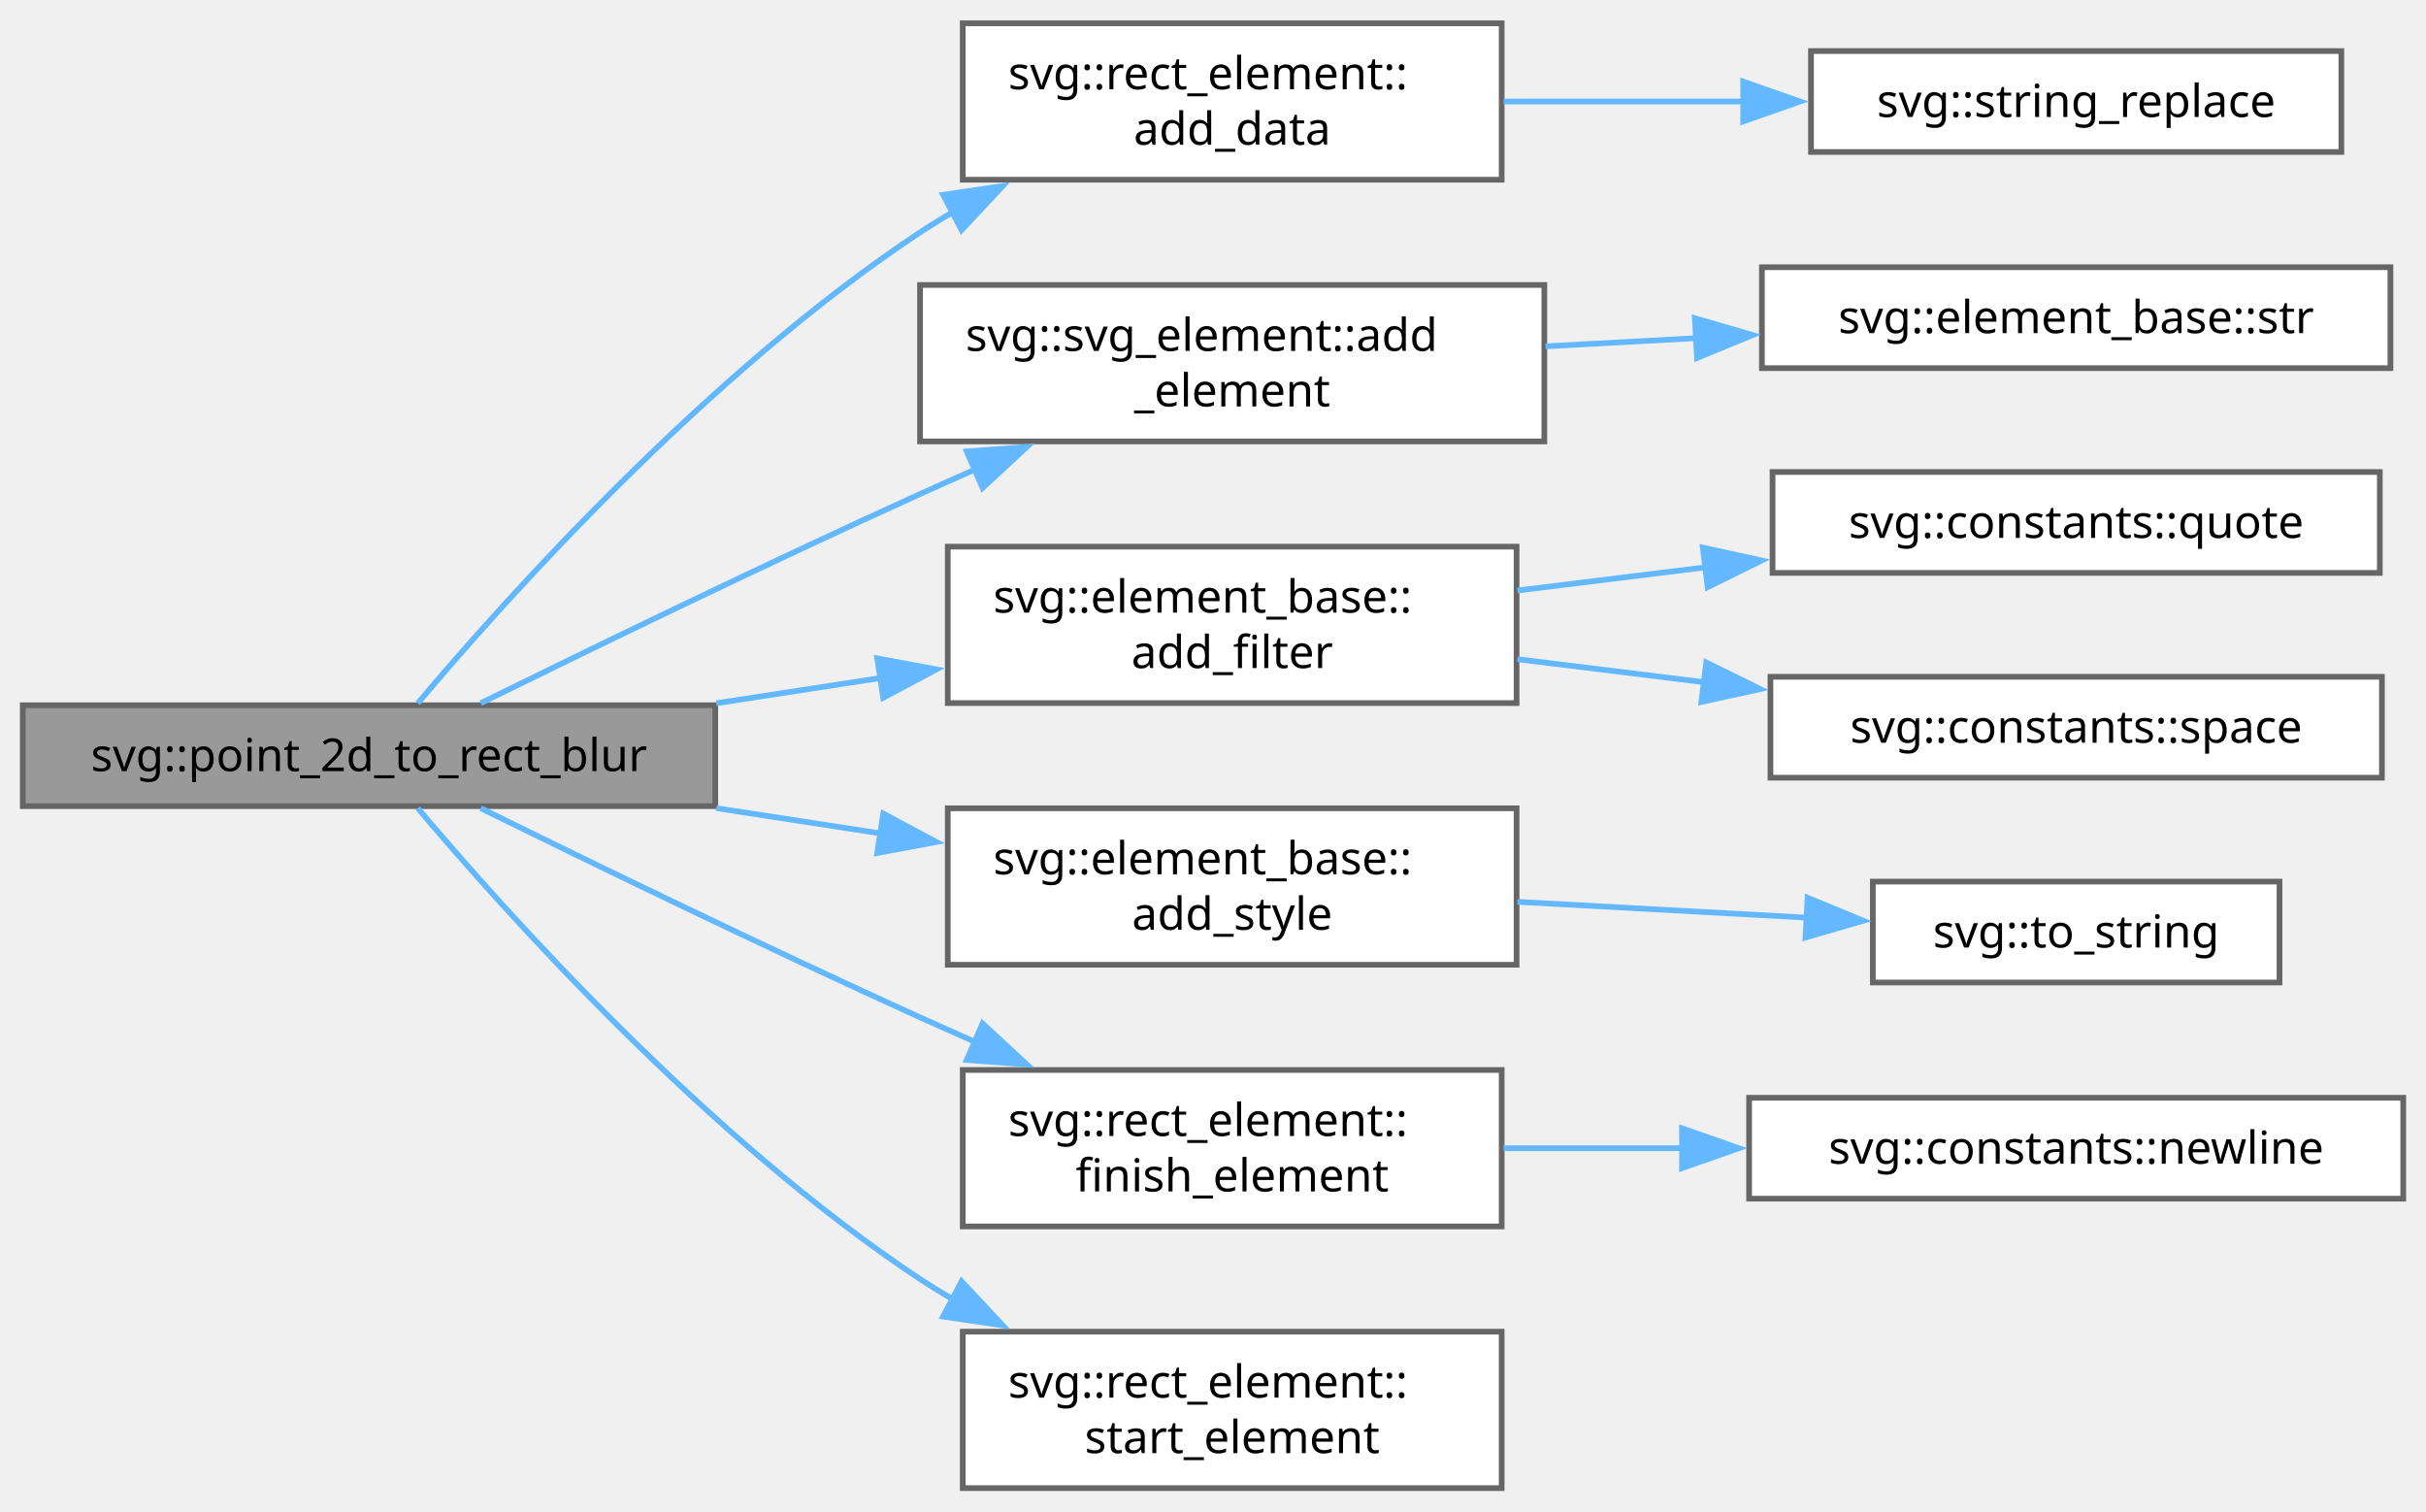
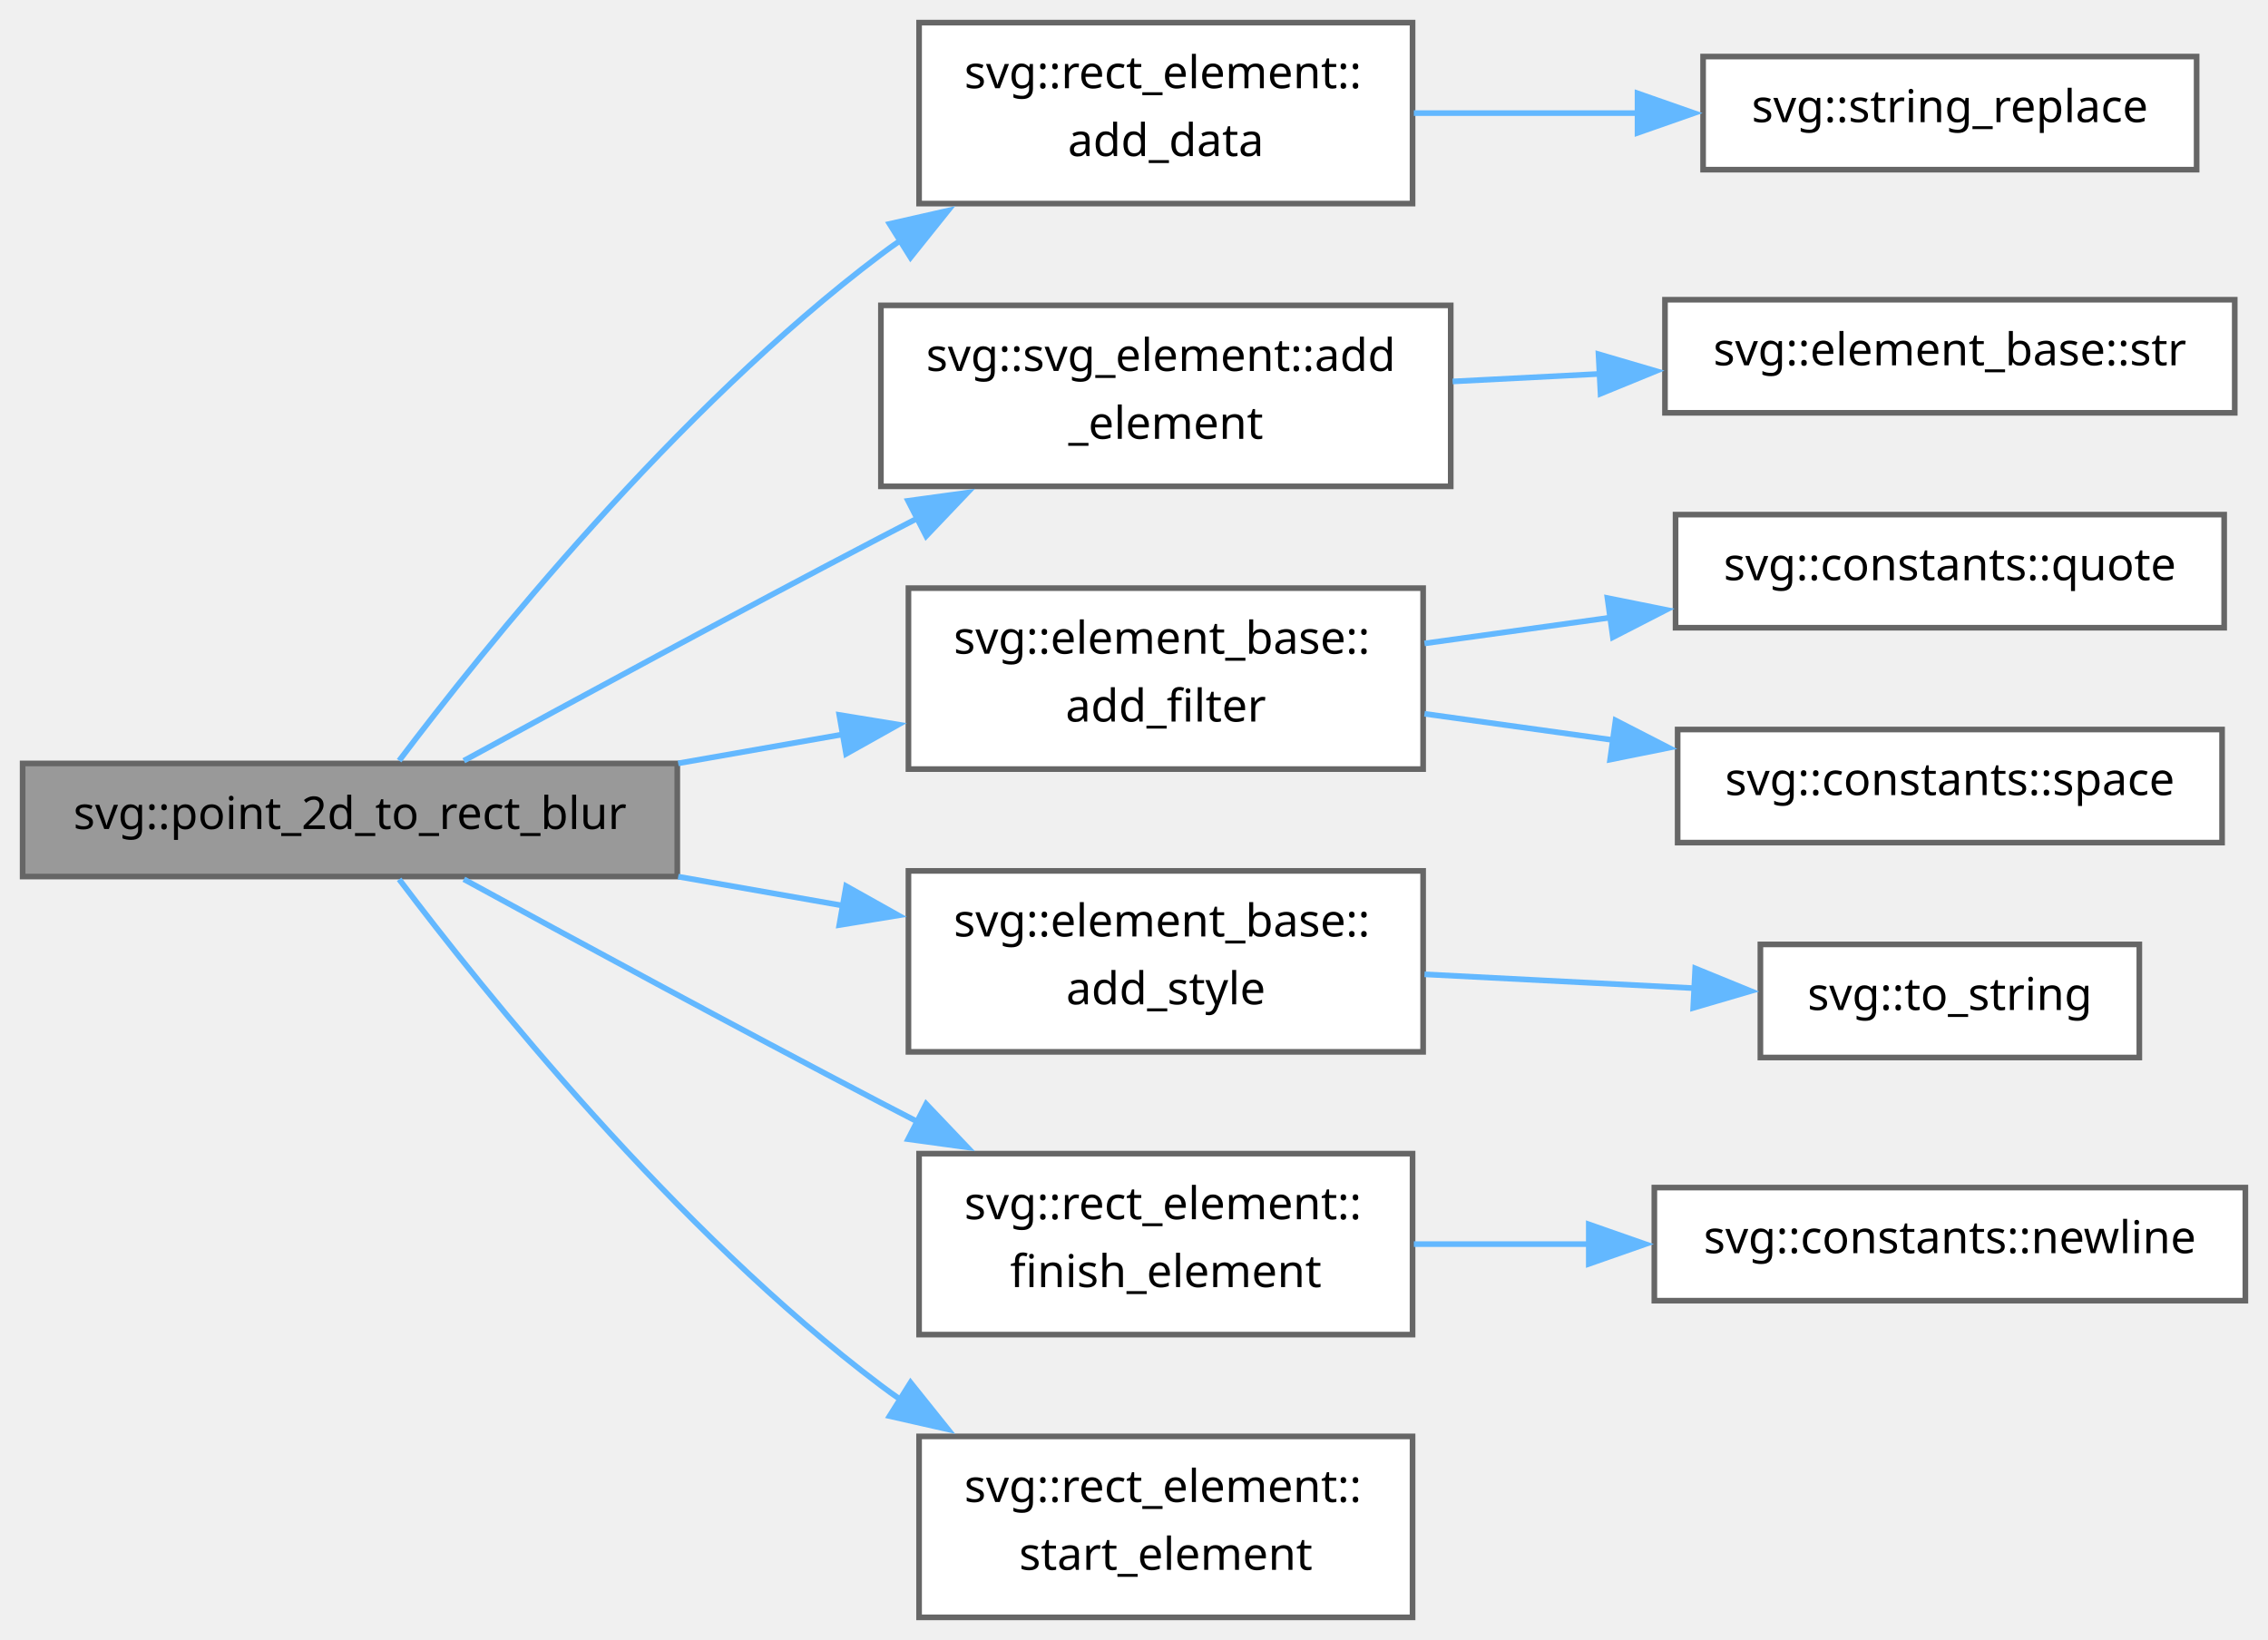
- <svg xmlns="http://www.w3.org/2000/svg" xmlns:xlink="http://www.w3.org/1999/xlink" width="427pt" height="266pt" viewBox="0.00 0.00 426.50 265.50">
-   <g id="graph0" class="graph" transform="scale(1 1) rotate(0) translate(4 261.5)">
+ <svg xmlns="http://www.w3.org/2000/svg" xmlns:xlink="http://www.w3.org/1999/xlink" width="401pt" height="290pt" viewBox="0.00 0.00 401.00 290.00">
+   <g id="graph0" class="graph" transform="scale(1 1) rotate(0) translate(4 286)">
    <g id="Node000001" class="node">
      <g id="a_Node000001">
        <a xlink:title="Point to rectangle blur.">
-           <polygon fill="#999999" stroke="#666666" points="121.75,-137.62 0,-137.62 0,-119.88 121.75,-119.88 121.75,-137.62" />
-           <text text-anchor="middle" x="60.88" y="-126.03" font-family="SourceSans" font-size="8.00">svg::point_2d_to_rect_blur</text>
+           <polygon fill="#999999" stroke="#666666" points="115.75,-151 0,-151 0,-131 115.75,-131 115.75,-151" />
+           <text text-anchor="middle" x="57.88" y="-139.4" font-family="SourceSans" font-size="8.00">svg::point_2d_to_rect_blur</text>
        </a>
      </g>
    </g>
    <g id="Node000002" class="node">
      <g id="a_Node000002">
        <a xlink:href="group__elements.html#a1dd6663d882fb5dd14a47462a77f351b" target="_top" xlink:title="Either serialize immediately (as below), or create data structure that adds data to data_vec and then...">
-           <polygon fill="white" stroke="#666666" points="260,-257.5 165.25,-257.5 165.25,-230 260,-230 260,-257.5" />
-           <text text-anchor="start" x="173.25" y="-245.9" font-family="SourceSans" font-size="8.00">svg::rect_element::</text>
-           <text text-anchor="middle" x="212.62" y="-236.15" font-family="SourceSans" font-size="8.00">add_data</text>
+           <polygon fill="white" stroke="#666666" points="245.75,-282 158.5,-282 158.5,-250 245.75,-250 245.75,-282" />
+           <text text-anchor="start" x="166.5" y="-270.4" font-family="SourceSans" font-size="8.00">svg::rect_element::</text>
+           <text text-anchor="middle" x="202.12" y="-258.4" font-family="SourceSans" font-size="8.00">add_data</text>
        </a>
      </g>
    </g>
    <g id="edge1_Node000001_Node000002" class="edge">
      <g id="a_edge1_Node000001_Node000002">
        <a xlink:title=" ">
-           <path fill="none" stroke="#63b8ff" d="M69.45,-137.98C84.61,-155.96 120.42,-196.07 157.75,-220.75 159.6,-221.97 161.52,-223.15 163.49,-224.28" />
-           <polygon fill="#63b8ff" stroke="#63b8ff" points="161.8,-227.35 172.28,-228.89 165.05,-221.15 161.8,-227.35" />
+           <path fill="none" stroke="#63b8ff" d="M66.57,-151.49C81.34,-171.07 115.41,-213.63 151.75,-241 152.89,-241.86 154.07,-242.71 155.28,-243.54" />
+           <polygon fill="#63b8ff" stroke="#63b8ff" points="153.28,-246.41 163.61,-248.75 156.99,-240.48 153.28,-246.41" />
        </a>
      </g>
    </g>
    <g id="Node000004" class="node">
      <g id="a_Node000004">
        <a xlink:href="group__elements.html#aaa5f1a136f2b5c61d647a47ec53fe31d" target="_top" xlink:title=" ">
-           <polygon fill="white" stroke="#666666" points="267.5,-211.5 157.75,-211.5 157.75,-184 267.5,-184 267.5,-211.5" />
-           <text text-anchor="start" x="165.75" y="-199.9" font-family="SourceSans" font-size="8.00">svg::svg_element::add</text>
-           <text text-anchor="middle" x="212.62" y="-190.15" font-family="SourceSans" font-size="8.00">_element</text>
+           <polygon fill="white" stroke="#666666" points="252.5,-232 151.75,-232 151.75,-200 252.5,-200 252.5,-232" />
+           <text text-anchor="start" x="159.75" y="-220.4" font-family="SourceSans" font-size="8.00">svg::svg_element::add</text>
+           <text text-anchor="middle" x="202.12" y="-208.4" font-family="SourceSans" font-size="8.00">_element</text>
        </a>
      </g>
    </g>
    <g id="edge3_Node000001_Node000004" class="edge">
      <g id="a_edge3_Node000001_Node000004">
        <a xlink:title=" ">
-           <path fill="none" stroke="#63b8ff" d="M80.5,-137.98C99.74,-147.45 130.68,-162.48 157.75,-174.75 160.89,-176.17 164.14,-177.62 167.43,-179.07" />
-           <polygon fill="#63b8ff" stroke="#63b8ff" points="165.95,-182.24 176.51,-183.02 168.74,-175.82 165.95,-182.24" />
+           <path fill="none" stroke="#63b8ff" d="M78.01,-151.48C96.74,-161.7 126.1,-177.61 151.75,-191 153.85,-192.09 156,-193.21 158.17,-194.33" />
+           <polygon fill="#63b8ff" stroke="#63b8ff" points="156.56,-197.44 167.05,-198.88 159.75,-191.21 156.56,-197.44" />
        </a>
      </g>
    </g>
    <g id="Node000006" class="node">
      <g id="a_Node000006">
        <a xlink:href="group__elements.html#a1b22cfab9437b40c8b877ffe5472ff02" target="_top" xlink:title=" ">
-           <polygon fill="white" stroke="#666666" points="262.62,-165.5 162.62,-165.5 162.62,-138 262.62,-138 262.62,-165.5" />
-           <text text-anchor="start" x="170.62" y="-153.9" font-family="SourceSans" font-size="8.00">svg::element_base::</text>
-           <text text-anchor="middle" x="212.62" y="-144.15" font-family="SourceSans" font-size="8.00">add_filter</text>
+           <polygon fill="white" stroke="#666666" points="247.62,-182 156.62,-182 156.62,-150 247.62,-150 247.62,-182" />
+           <text text-anchor="start" x="164.62" y="-170.4" font-family="SourceSans" font-size="8.00">svg::element_base::</text>
+           <text text-anchor="middle" x="202.12" y="-158.4" font-family="SourceSans" font-size="8.00">add_filter</text>
        </a>
      </g>
    </g>
    <g id="edge5_Node000001_Node000006" class="edge">
      <g id="a_edge5_Node000001_Node000006">
        <a xlink:title=" ">
-           <path fill="none" stroke="#63b8ff" d="M121.92,-137.97C131.51,-139.45 141.44,-140.97 151.05,-142.45" />
-           <polygon fill="#63b8ff" stroke="#63b8ff" points="150.22,-145.86 160.63,-143.92 151.28,-138.94 150.22,-145.86" />
+           <path fill="none" stroke="#63b8ff" d="M115.91,-151.02C125.58,-152.72 135.61,-154.49 145.25,-156.18" />
+           <polygon fill="#63b8ff" stroke="#63b8ff" points="144.39,-159.58 154.84,-157.87 145.6,-152.69 144.39,-159.58" />
        </a>
      </g>
    </g>
    <g id="Node000009" class="node">
      <g id="a_Node000009">
        <a xlink:href="group__elements.html#a238b38ca99a1cf6c2baf80c8e4338d99" target="_top" xlink:title=" ">
-           <polygon fill="white" stroke="#666666" points="262.62,-119.5 162.62,-119.5 162.62,-92 262.62,-92 262.62,-119.5" />
-           <text text-anchor="start" x="170.62" y="-107.9" font-family="SourceSans" font-size="8.00">svg::element_base::</text>
-           <text text-anchor="middle" x="212.62" y="-98.15" font-family="SourceSans" font-size="8.00">add_style</text>
+           <polygon fill="white" stroke="#666666" points="247.62,-132 156.62,-132 156.62,-100 247.62,-100 247.62,-132" />
+           <text text-anchor="start" x="164.62" y="-120.4" font-family="SourceSans" font-size="8.00">svg::element_base::</text>
+           <text text-anchor="middle" x="202.12" y="-108.4" font-family="SourceSans" font-size="8.00">add_style</text>
        </a>
      </g>
    </g>
    <g id="edge8_Node000001_Node000009" class="edge">
      <g id="a_edge8_Node000001_Node000009">
        <a xlink:title=" ">
-           <path fill="none" stroke="#63b8ff" d="M121.92,-119.53C131.51,-118.05 141.44,-116.53 151.05,-115.05" />
-           <polygon fill="#63b8ff" stroke="#63b8ff" points="151.28,-118.56 160.63,-113.58 150.22,-111.64 151.28,-118.56" />
+           <path fill="none" stroke="#63b8ff" d="M115.91,-130.98C125.58,-129.28 135.61,-127.51 145.25,-125.82" />
+           <polygon fill="#63b8ff" stroke="#63b8ff" points="145.6,-129.31 154.84,-124.13 144.39,-122.42 145.6,-129.31" />
        </a>
      </g>
    </g>
    <g id="Node000011" class="node">
      <g id="a_Node000011">
        <a xlink:href="group__elements.html#gad01750ac554c6bd6871a930c90e17a04" target="_top" xlink:title=" ">
-           <polygon fill="white" stroke="#666666" points="260,-73.5 165.25,-73.5 165.25,-46 260,-46 260,-73.5" />
-           <text text-anchor="start" x="173.25" y="-61.9" font-family="SourceSans" font-size="8.00">svg::rect_element::</text>
-           <text text-anchor="middle" x="212.62" y="-52.15" font-family="SourceSans" font-size="8.00">finish_element</text>
+           <polygon fill="white" stroke="#666666" points="245.75,-82 158.5,-82 158.5,-50 245.75,-50 245.75,-82" />
+           <text text-anchor="start" x="166.5" y="-70.4" font-family="SourceSans" font-size="8.00">svg::rect_element::</text>
+           <text text-anchor="middle" x="202.12" y="-58.4" font-family="SourceSans" font-size="8.00">finish_element</text>
        </a>
      </g>
    </g>
    <g id="edge10_Node000001_Node000011" class="edge">
      <g id="a_edge10_Node000001_Node000011">
        <a xlink:title=" ">
-           <path fill="none" stroke="#63b8ff" d="M80.5,-119.52C99.74,-110.05 130.68,-95.02 157.75,-82.75 160.89,-81.33 164.14,-79.88 167.43,-78.43" />
-           <polygon fill="#63b8ff" stroke="#63b8ff" points="168.74,-81.68 176.51,-74.48 165.95,-75.26 168.74,-81.68" />
+           <path fill="none" stroke="#63b8ff" d="M78.01,-130.52C96.74,-120.3 126.1,-104.39 151.75,-91 153.85,-89.91 156,-88.79 158.17,-87.67" />
+           <polygon fill="#63b8ff" stroke="#63b8ff" points="159.75,-90.79 167.05,-83.12 156.56,-84.56 159.75,-90.79" />
        </a>
      </g>
    </g>
    <g id="Node000013" class="node">
      <g id="a_Node000013">
        <a xlink:href="group__elements.html#a1e0ed5e9dfe1244317a87d7e6774348b" target="_top" xlink:title=" ">
-           <polygon fill="white" stroke="#666666" points="260,-27.5 165.25,-27.5 165.25,0 260,0 260,-27.5" />
-           <text text-anchor="start" x="173.25" y="-15.9" font-family="SourceSans" font-size="8.00">svg::rect_element::</text>
-           <text text-anchor="middle" x="212.62" y="-6.15" font-family="SourceSans" font-size="8.00">start_element</text>
+           <polygon fill="white" stroke="#666666" points="245.75,-32 158.5,-32 158.5,0 245.75,0 245.75,-32" />
+           <text text-anchor="start" x="166.5" y="-20.4" font-family="SourceSans" font-size="8.00">svg::rect_element::</text>
+           <text text-anchor="middle" x="202.12" y="-8.4" font-family="SourceSans" font-size="8.00">start_element</text>
        </a>
      </g>
    </g>
    <g id="edge12_Node000001_Node000013" class="edge">
      <g id="a_edge12_Node000001_Node000013">
        <a xlink:title=" ">
-           <path fill="none" stroke="#63b8ff" d="M69.45,-119.52C84.61,-101.54 120.42,-61.43 157.75,-36.75 159.6,-35.53 161.52,-34.35 163.49,-33.22" />
-           <polygon fill="#63b8ff" stroke="#63b8ff" points="165.05,-36.35 172.28,-28.61 161.8,-30.15 165.05,-36.35" />
+           <path fill="none" stroke="#63b8ff" d="M66.57,-130.51C81.34,-110.93 115.41,-68.37 151.75,-41 152.89,-40.14 154.07,-39.29 155.28,-38.46" />
+           <polygon fill="#63b8ff" stroke="#63b8ff" points="156.99,-41.52 163.61,-33.25 153.28,-35.59 156.99,-41.52" />
        </a>
      </g>
    </g>
    <g id="Node000003" class="node">
      <g id="a_Node000003">
        <a xlink:href="namespacesvg.html#a48ac748e89e22789d1772326a98dd7b6" target="_top" xlink:title=" ">
-           <polygon fill="white" stroke="#666666" points="407.62,-252.62 314.38,-252.62 314.38,-234.88 407.62,-234.88 407.62,-252.62" />
-           <text text-anchor="middle" x="361" y="-241.03" font-family="SourceSans" font-size="8.00">svg::string_replace</text>
+           <polygon fill="white" stroke="#666666" points="384.38,-276 297.12,-276 297.12,-256 384.38,-256 384.38,-276" />
+           <text text-anchor="middle" x="340.75" y="-264.4" font-family="SourceSans" font-size="8.00">svg::string_replace</text>
        </a>
      </g>
    </g>
    <g id="edge2_Node000002_Node000003" class="edge">
      <g id="a_edge2_Node000002_Node000003">
        <a xlink:title=" ">
-           <path fill="none" stroke="#63b8ff" d="M260.34,-243.75C273.74,-243.75 288.51,-243.75 302.48,-243.75" />
-           <polygon fill="#63b8ff" stroke="#63b8ff" points="302.46,-247.25 312.46,-243.75 302.46,-240.25 302.46,-247.25" />
+           <path fill="none" stroke="#63b8ff" d="M245.98,-266C258.57,-266 272.5,-266 285.7,-266" />
+           <polygon fill="#63b8ff" stroke="#63b8ff" points="285.53,-269.5 295.53,-266 285.53,-262.5 285.53,-269.5" />
        </a>
      </g>
    </g>
    <g id="Node000005" class="node">
      <g id="a_Node000005">
        <a xlink:href="group__elements.html#ad893ef9c13a15464c96d8a85c08af30f" target="_top" xlink:title=" ">
-           <polygon fill="white" stroke="#666666" points="416.25,-214.62 305.75,-214.62 305.75,-196.88 416.25,-196.88 416.25,-214.62" />
-           <text text-anchor="middle" x="361" y="-203.03" font-family="SourceSans" font-size="8.00">svg::element_base::str</text>
+           <polygon fill="white" stroke="#666666" points="391.12,-233 290.38,-233 290.38,-213 391.12,-213 391.12,-233" />
+           <text text-anchor="middle" x="340.75" y="-221.4" font-family="SourceSans" font-size="8.00">svg::element_base::str</text>
        </a>
      </g>
    </g>
    <g id="edge4_Node000004_Node000005" class="edge">
      <g id="a_edge4_Node000004_Node000005">
        <a xlink:title=" ">
-           <path fill="none" stroke="#63b8ff" d="M267.71,-200.71C276.32,-201.18 285.31,-201.67 294.15,-202.15" />
-           <polygon fill="#63b8ff" stroke="#63b8ff" points="293.96,-205.65 304.13,-202.7 294.34,-198.66 293.96,-205.65" />
+           <path fill="none" stroke="#63b8ff" d="M252.84,-218.55C261.32,-218.98 270.23,-219.44 278.96,-219.89" />
+           <polygon fill="#63b8ff" stroke="#63b8ff" points="278.63,-223.37 288.79,-220.39 278.99,-216.38 278.63,-223.37" />
        </a>
      </g>
    </g>
    <g id="Node000007" class="node">
      <g id="a_Node000007">
        <a xlink:href="namespacesvg_1_1constants.html#a3972655f1dfdc090ec2592d1fb37e87c" target="_top" xlink:title=" ">
-           <polygon fill="white" stroke="#666666" points="414.38,-178.62 307.62,-178.62 307.62,-160.88 414.38,-160.88 414.38,-178.62" />
-           <text text-anchor="middle" x="361" y="-167.03" font-family="SourceSans" font-size="8.00">svg::constants::quote</text>
+           <polygon fill="white" stroke="#666666" points="389.25,-195 292.25,-195 292.25,-175 389.25,-175 389.25,-195" />
+           <text text-anchor="middle" x="340.75" y="-183.4" font-family="SourceSans" font-size="8.00">svg::constants::quote</text>
        </a>
      </g>
    </g>
    <g id="edge6_Node000006_Node000007" class="edge">
      <g id="a_edge6_Node000006_Node000007">
        <a xlink:title=" ">
-           <path fill="none" stroke="#63b8ff" d="M262.77,-157.79C273.38,-159.1 284.73,-160.49 295.81,-161.86" />
-           <polygon fill="#63b8ff" stroke="#63b8ff" points="295.36,-165.33 305.71,-163.07 296.22,-158.38 295.36,-165.33" />
+           <path fill="none" stroke="#63b8ff" d="M247.86,-172.22C258.37,-173.68 269.73,-175.26 280.77,-176.8" />
+           <polygon fill="#63b8ff" stroke="#63b8ff" points="280.21,-180.25 290.59,-178.16 281.17,-173.32 280.21,-180.25" />
        </a>
      </g>
    </g>
    <g id="Node000008" class="node">
      <g id="a_Node000008">
        <a xlink:href="namespacesvg_1_1constants.html#ac460bc8db60d85c3ae1cf8b1a903405e" target="_top" xlink:title="Formatting character constants.">
-           <polygon fill="white" stroke="#666666" points="414.75,-142.62 307.25,-142.62 307.25,-124.88 414.75,-124.88 414.75,-142.62" />
-           <text text-anchor="middle" x="361" y="-131.03" font-family="SourceSans" font-size="8.00">svg::constants::space</text>
+           <polygon fill="white" stroke="#666666" points="388.88,-157 292.62,-157 292.62,-137 388.88,-137 388.88,-157" />
+           <text text-anchor="middle" x="340.75" y="-145.4" font-family="SourceSans" font-size="8.00">svg::constants::space</text>
        </a>
      </g>
    </g>
    <g id="edge7_Node000006_Node000008" class="edge">
      <g id="a_edge7_Node000006_Node000008">
        <a xlink:title=" ">
-           <path fill="none" stroke="#63b8ff" d="M262.77,-145.71C273.31,-144.41 284.6,-143.02 295.62,-141.67" />
-           <polygon fill="#63b8ff" stroke="#63b8ff" points="295.96,-145.15 305.46,-140.46 295.11,-138.2 295.96,-145.15" />
+           <path fill="none" stroke="#63b8ff" d="M247.86,-159.78C258.6,-158.29 270.23,-156.67 281.48,-155.1" />
+           <polygon fill="#63b8ff" stroke="#63b8ff" points="281.64,-158.61 291.06,-153.77 280.68,-151.68 281.64,-158.61" />
        </a>
      </g>
    </g>
    <g id="Node000010" class="node">
      <g id="a_Node000010">
        <a xlink:href="namespacesvg.html#a36b1c48ad4601b205790e3772ad0a7b6" target="_top" xlink:title=" ">
-           <polygon fill="white" stroke="#666666" points="396.75,-106.62 325.25,-106.62 325.25,-88.88 396.75,-88.88 396.75,-106.62" />
-           <text text-anchor="middle" x="361" y="-95.03" font-family="SourceSans" font-size="8.00">svg::to_string</text>
+           <polygon fill="white" stroke="#666666" points="374.25,-119 307.25,-119 307.25,-99 374.25,-99 374.25,-119" />
+           <text text-anchor="middle" x="340.75" y="-107.4" font-family="SourceSans" font-size="8.00">svg::to_string</text>
        </a>
      </g>
    </g>
    <g id="edge9_Node000009_Node000010" class="edge">
      <g id="a_edge9_Node000009_Node000010">
        <a xlink:title=" ">
-           <path fill="none" stroke="#63b8ff" d="M262.77,-103.06C279.21,-102.17 297.48,-101.17 313.69,-100.28" />
-           <polygon fill="#63b8ff" stroke="#63b8ff" points="313.78,-103.78 323.57,-99.74 313.4,-96.79 313.78,-103.78" />
+           <path fill="none" stroke="#63b8ff" d="M247.86,-113.71C263.24,-112.92 280.44,-112.04 295.76,-111.25" />
+           <polygon fill="#63b8ff" stroke="#63b8ff" points="295.73,-114.76 305.54,-110.75 295.37,-107.77 295.73,-114.76" />
        </a>
      </g>
    </g>
    <g id="Node000012" class="node">
      <g id="a_Node000012">
        <a xlink:href="namespacesvg_1_1constants.html#aa7f04c2ea699a1b1e2e790de5ac33f38" target="_top" xlink:title=" ">
-           <polygon fill="white" stroke="#666666" points="418.5,-68.62 303.5,-68.62 303.5,-50.88 418.5,-50.88 418.5,-68.62" />
-           <text text-anchor="middle" x="361" y="-57.02" font-family="SourceSans" font-size="8.00">svg::constants::newline</text>
+           <polygon fill="white" stroke="#666666" points="393,-76 288.5,-76 288.5,-56 393,-56 393,-76" />
+           <text text-anchor="middle" x="340.75" y="-64.4" font-family="SourceSans" font-size="8.00">svg::constants::newline</text>
        </a>
      </g>
    </g>
    <g id="edge11_Node000011_Node000012" class="edge">
      <g id="a_edge11_Node000011_Node000012">
        <a xlink:title=" ">
-           <path fill="none" stroke="#63b8ff" d="M260.34,-59.75C270.36,-59.75 281.14,-59.75 291.78,-59.75" />
-           <polygon fill="#63b8ff" stroke="#63b8ff" points="291.71,-63.25 301.71,-59.75 291.71,-56.25 291.71,-63.25" />
+           <path fill="none" stroke="#63b8ff" d="M245.98,-66C255.86,-66 266.58,-66 277.11,-66" />
+           <polygon fill="#63b8ff" stroke="#63b8ff" points="276.91,-69.5 286.91,-66 276.91,-62.5 276.91,-69.5" />
        </a>
      </g>
    </g>
  </g>
</svg>
